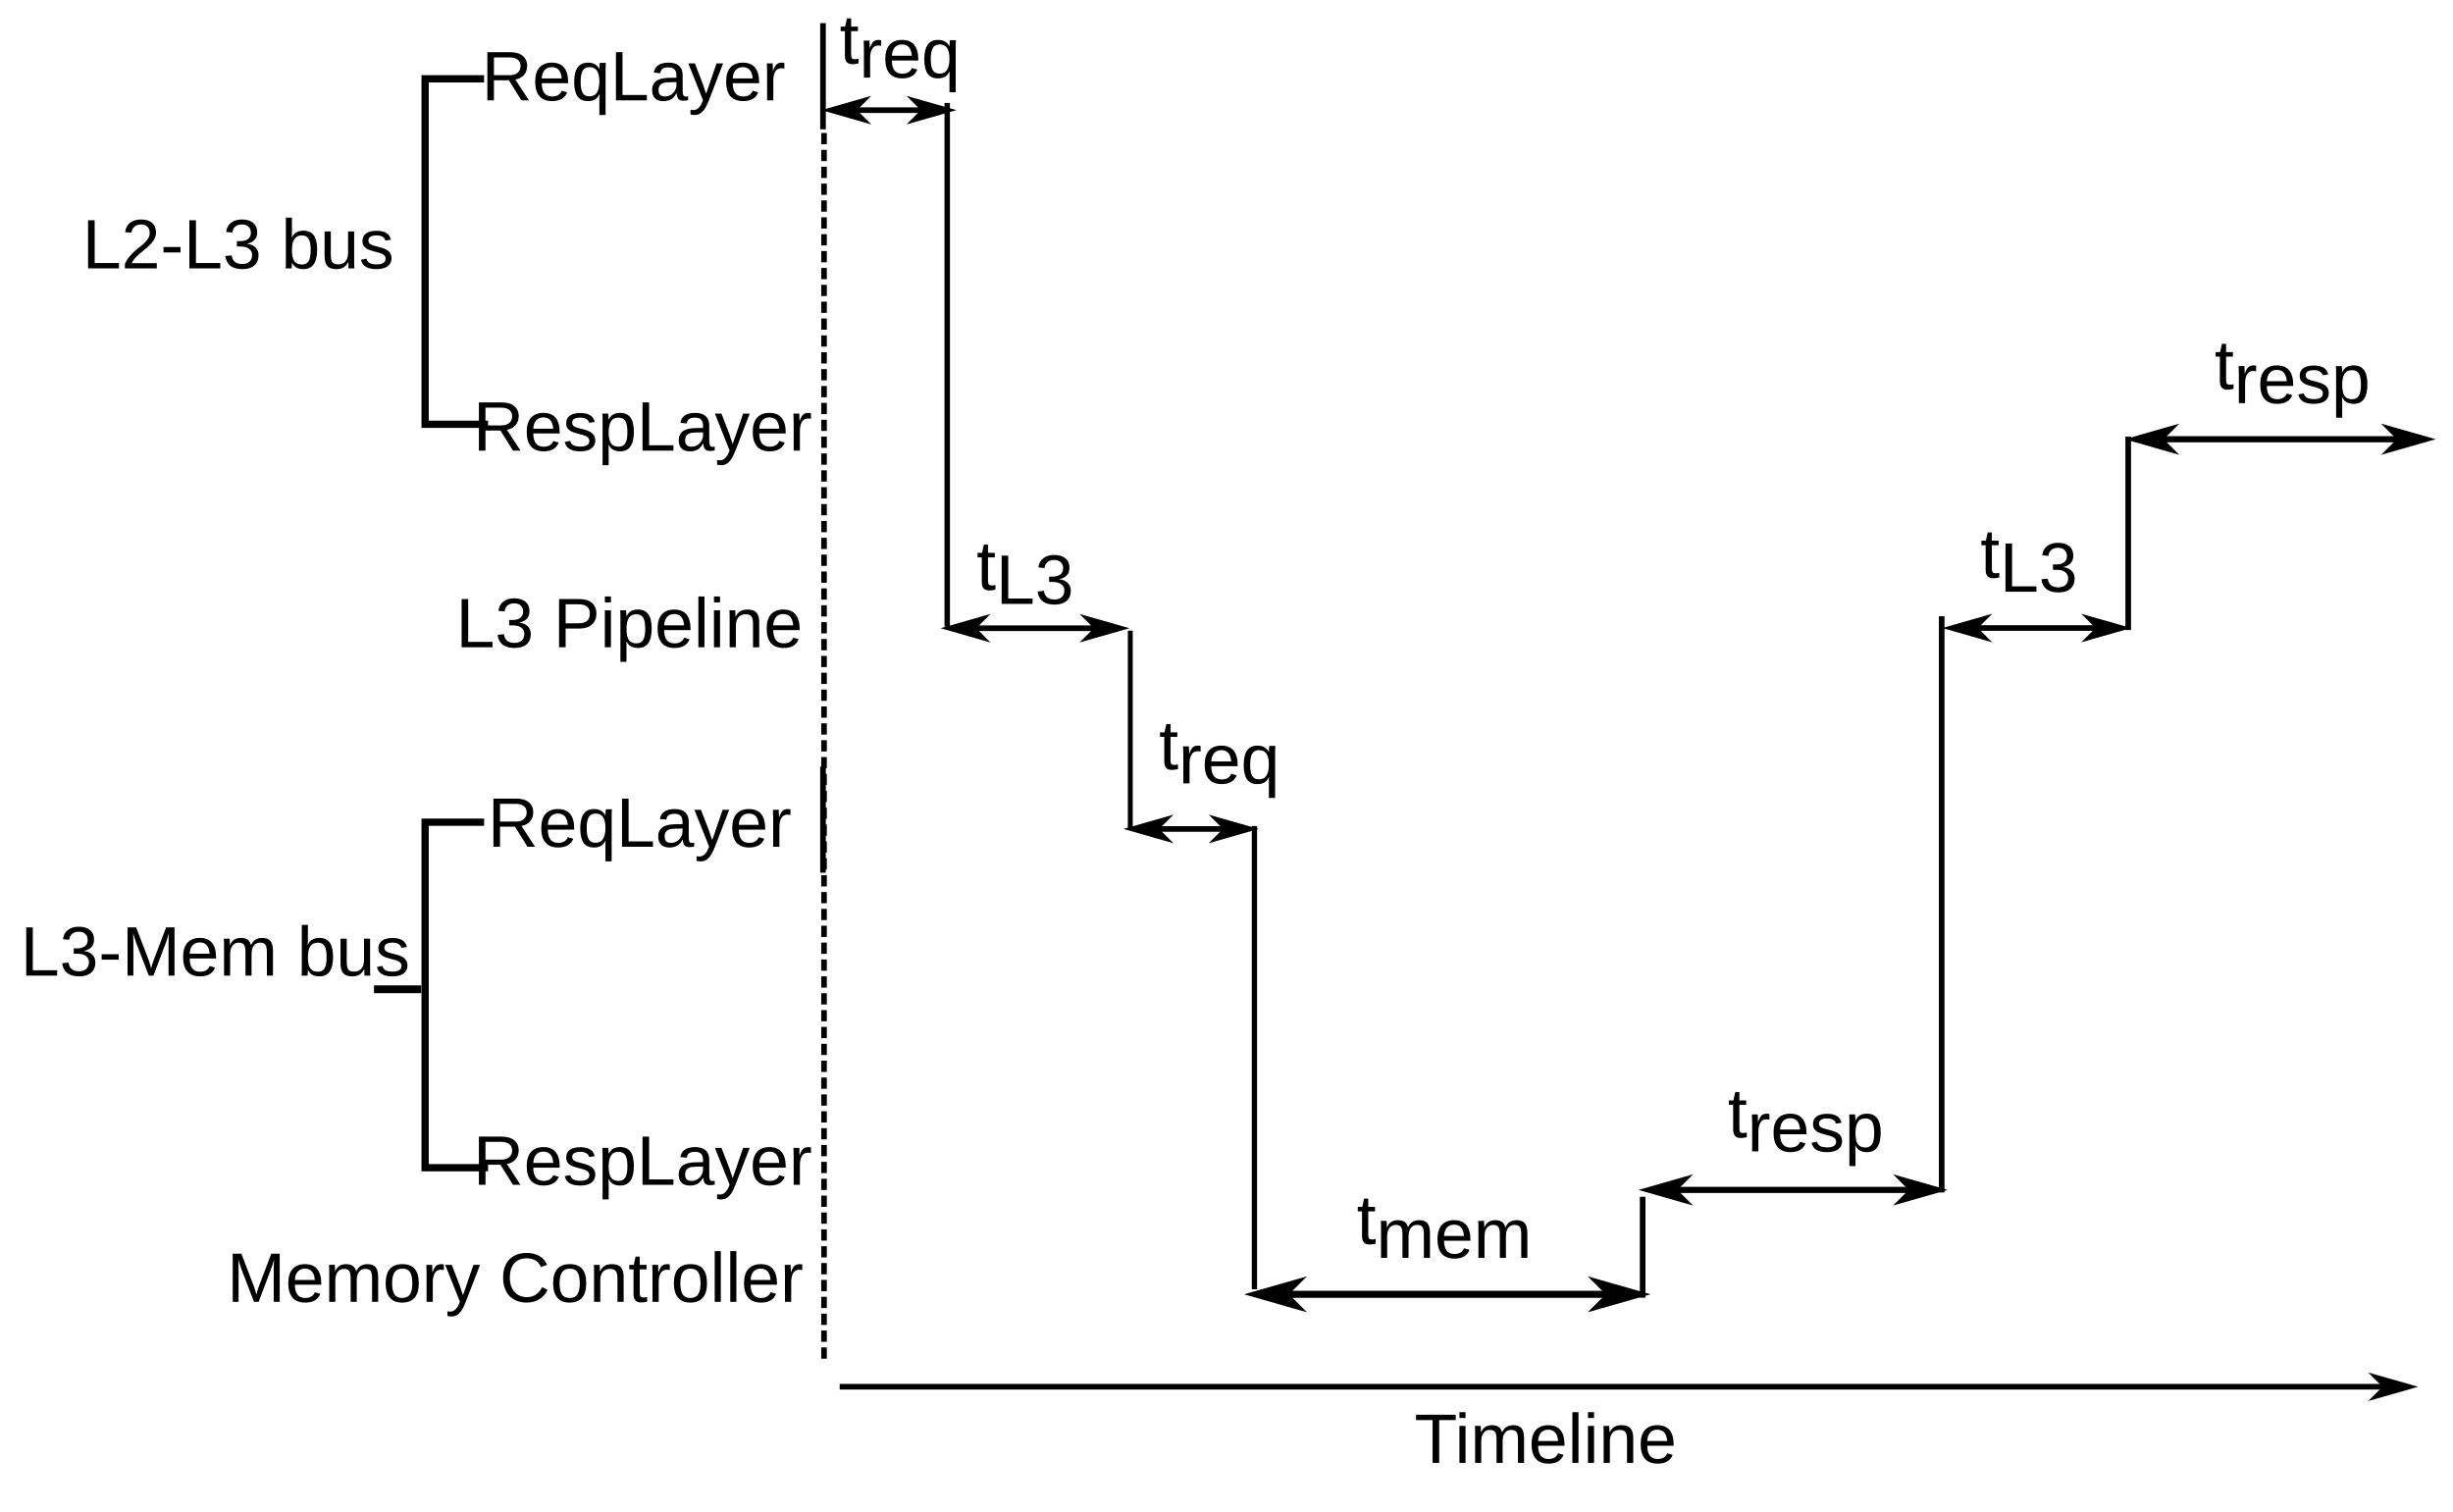
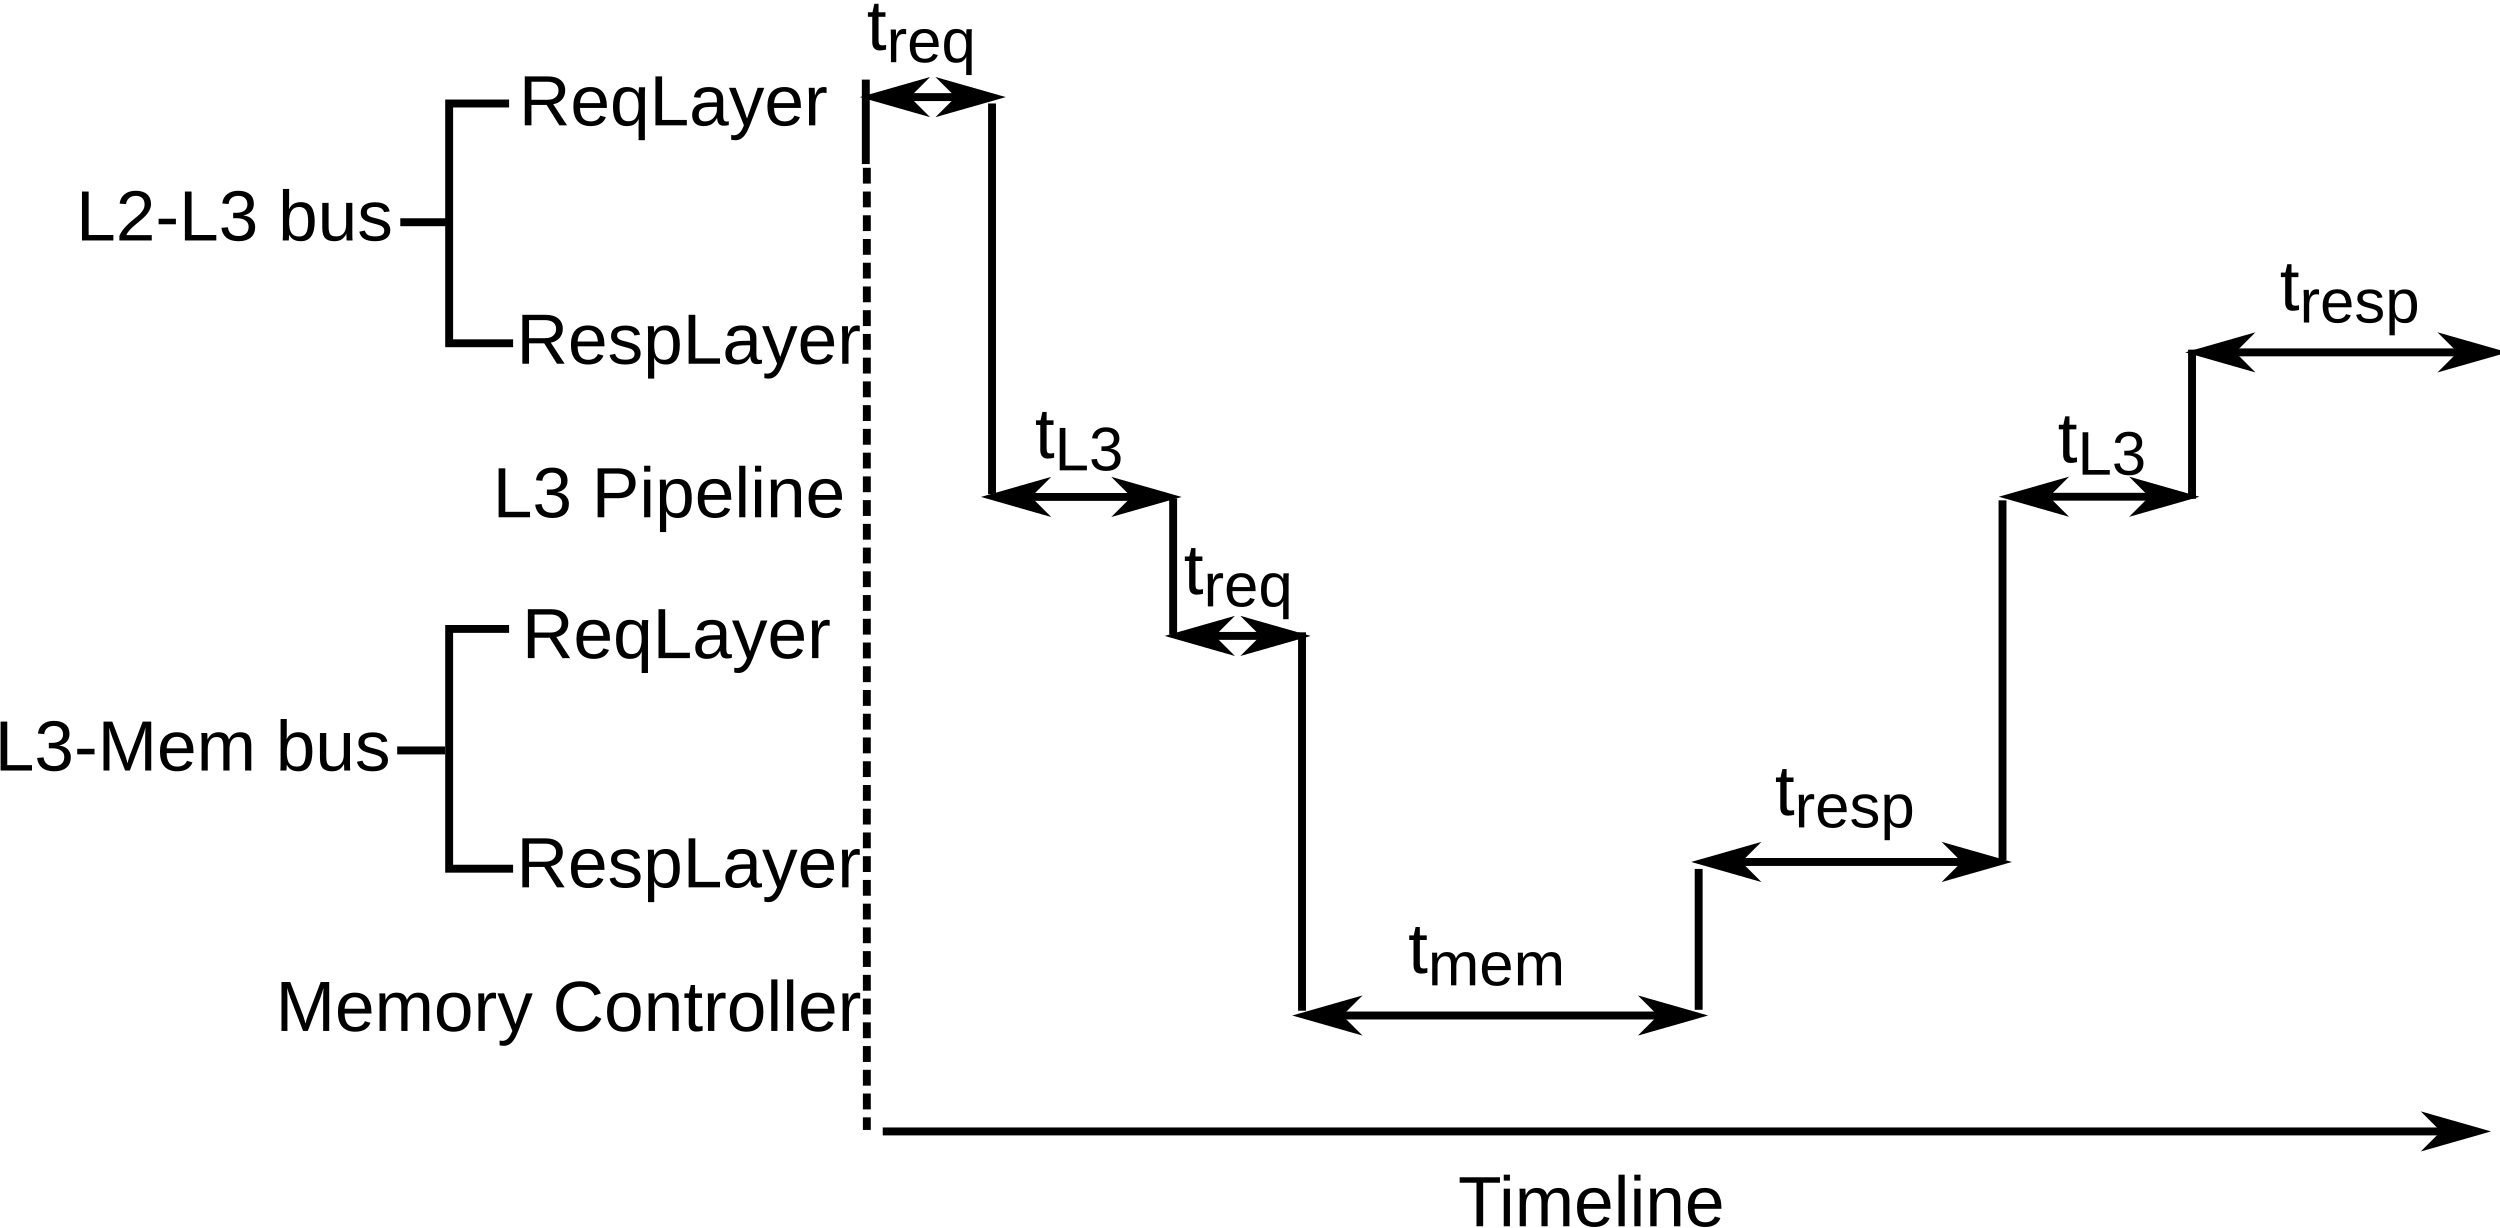
- <svg xmlns="http://www.w3.org/2000/svg" width="315" height="194.108" id="svg3863" version="1.1">
+ <svg xmlns="http://www.w3.org/2000/svg" width="315.948" height="155.078" id="svg3863" version="1.1">
  <defs id="defs3865">
    <marker orient="auto" refY="0" refX="0" id="Arrow1Mstart" style="overflow:visible">
      <path id="path4554" d="M 0,0 5,-5 -12.5,0 5,5 0,0 z" style="fill-rule:evenodd;stroke:#000000;stroke-width:1pt;marker-start:none" transform="matrix(0.4,0,0,0.4,4,0)" />
    </marker>
    <marker orient="auto" refY="0" refX="0" id="Arrow1Mend" style="overflow:visible">
      <path id="path4557" d="M 0,0 5,-5 -12.5,0 5,5 0,0 z" style="fill-rule:evenodd;stroke:#000000;stroke-width:1pt;marker-start:none" transform="matrix(-0.4,0,0,-0.4,-4,0)" />
    </marker>
    <marker orient="auto" refY="0" refX="0" id="Arrow1Mstart-1" style="overflow:visible">
      <path id="path4554-6" d="M 0,0 5,-5 -12.5,0 5,5 0,0 z" style="fill-rule:evenodd;stroke:#000000;stroke-width:1pt;marker-start:none" transform="matrix(0.4,0,0,0.4,4,0)" />
    </marker>
    <marker orient="auto" refY="0" refX="0" id="Arrow1Mend-8" style="overflow:visible">
      <path id="path4557-7" d="M 0,0 5,-5 -12.5,0 5,5 0,0 z" style="fill-rule:evenodd;stroke:#000000;stroke-width:1pt;marker-start:none" transform="matrix(-0.4,0,0,-0.4,-4,0)" />
    </marker>
  </defs>
-   <g id="layer1" transform="translate(-58.96267,153.3959)" style="display:inline">
-     <text xml:space="preserve" style="font-size:9px;font-style:normal;font-variant:normal;font-weight:normal;font-stretch:normal;text-align:start;line-height:125%;letter-spacing:0px;word-spacing:0px;writing-mode:lr-tb;text-anchor:start;fill:#000000;fill-opacity:1;stroke:none;font-family:Arial;-inkscape-font-specification:Arial" x="69.539" y="-118.93" id="text3871">
-       <tspan id="tspan3873" x="69.539" y="-118.93" style="font-size:9px">L2-L3 bus</tspan>
+   <g id="layer1" transform="translate(-55.22732,157.5231)" style="display:inline">
+     <text xml:space="preserve" style="font-size:9px;font-style:normal;font-variant:normal;font-weight:normal;font-stretch:normal;text-align:start;line-height:125%;letter-spacing:0px;word-spacing:0px;writing-mode:lr-tb;text-anchor:start;fill:#000000;fill-opacity:1;stroke:none;font-family:Arial;-inkscape-font-specification:Arial" x="64.851" y="-127.133" id="text3871">
+       <tspan id="tspan3873" x="64.851" y="-127.133" style="font-size:9px">L2-L3 bus</tspan>
    </text>
-     <text id="text3875" y="-140.509" x="120.813" style="font-size:9px;font-style:normal;font-variant:normal;font-weight:normal;font-stretch:normal;text-align:start;line-height:125%;letter-spacing:0px;word-spacing:0px;writing-mode:lr-tb;text-anchor:start;fill:#000000;fill-opacity:1;stroke:none;font-family:Arial;-inkscape-font-specification:Arial" xml:space="preserve">
-       <tspan style="font-size:9px" y="-140.509" x="120.813" id="tspan3877">ReqLayer</tspan>
+     <text id="text3875" y="-141.681" x="120.813" style="font-size:9px;font-style:normal;font-variant:normal;font-weight:normal;font-stretch:normal;text-align:start;line-height:125%;letter-spacing:0px;word-spacing:0px;writing-mode:lr-tb;text-anchor:start;fill:#000000;fill-opacity:1;stroke:none;font-family:Arial;-inkscape-font-specification:Arial" xml:space="preserve">
+       <tspan style="font-size:9px" y="-141.681" x="120.813" id="tspan3877">ReqLayer</tspan>
    </text>
-     <text xml:space="preserve" style="font-size:9px;font-style:normal;font-variant:normal;font-weight:normal;font-stretch:normal;text-align:start;line-height:125%;letter-spacing:0px;word-spacing:0px;writing-mode:lr-tb;text-anchor:start;fill:#000000;fill-opacity:1;stroke:none;font-family:Arial;-inkscape-font-specification:Arial" x="119.728" y="-95.534" id="text3879">
-       <tspan id="tspan3881" x="119.728" y="-95.534" style="font-size:9px">RespLayer</tspan>
+     <text xml:space="preserve" style="font-size:9px;font-style:normal;font-variant:normal;font-weight:normal;font-stretch:normal;text-align:start;line-height:125%;letter-spacing:0px;word-spacing:0px;writing-mode:lr-tb;text-anchor:start;fill:#000000;fill-opacity:1;stroke:none;font-family:Arial;-inkscape-font-specification:Arial" x="120.509" y="-111.55" id="text3879">
+       <tspan id="tspan3881" x="120.509" y="-111.55" style="font-size:9px">RespLayer</tspan>
    </text>
-     <path style="fill:none;stroke:#000000;stroke-width:0.933px;stroke-linecap:butt;stroke-linejoin:miter;stroke-opacity:1" d="m 121.129,-143.274 c 0,0 0,0 -7.576,0 0,44.368 0,44.368 0,44.368 8.081,0 8.081,0 8.081,0" id="path3911" />
-     <path style="fill:none;stroke:#000000;stroke-width:0.722;stroke-linecap:butt;stroke-linejoin:miter;stroke-miterlimit:4;stroke-opacity:1;stroke-dasharray:none;marker-end:url(#Arrow1Mend)" d="m 166.787,24.687 c 201.283,0 201.283,0 201.283,0" id="path4543" />
+     <path style="fill:none;stroke:#000000;stroke-width:1;stroke-linecap:butt;stroke-linejoin:miter;stroke-opacity:1;stroke-miterlimit:4;stroke-dasharray:none" d="m 119.567,-144.446 c 0,0 0,0 -7.576,0 0,30.305 0,30.305 0,30.305 8.081,0 8.081,0 8.081,0" id="path3911" />
+     <path style="fill:none;stroke:#000000;stroke-width:1;stroke-linecap:butt;stroke-linejoin:miter;stroke-miterlimit:4;stroke-opacity:1;stroke-dasharray:none;marker-end:url(#Arrow1Mend)" d="m 166.787,-14.535 c 201.283,0 201.283,0 201.283,0" id="path4543" />
    <text xml:space="preserve" x="253.324" y="-102.318" id="text5383" transform="scale(0.7218563,1.385317)" style="font-size:9.005px">
      <tspan id="tspan5385" x="253.324" y="-102.318" />
    </text>
-     <path style="fill:none;stroke:#000000;stroke-width:0.722px;stroke-linecap:butt;stroke-linejoin:miter;stroke-opacity:1" d="m 164.647,-150.423 c 0,13.637 0,13.637 0,13.637" id="path5403" />
-     <path id="path5405" d="m 180.599,-140.172 c 0,67.253 0,67.253 0,67.253" style="fill:none;stroke:#000000;stroke-width:0.697;stroke-linecap:butt;stroke-linejoin:miter;stroke-miterlimit:4;stroke-opacity:1;stroke-dasharray:none" />
-     <path id="path5407" d="m 204.108,-72.408 c 0,25.345 0,25.345 0,25.345" style="fill:none;stroke:#000000;stroke-width:0.628;stroke-linecap:butt;stroke-linejoin:miter;stroke-miterlimit:4;stroke-opacity:1;stroke-dasharray:none" />
+     <path style="fill:none;stroke:#000000;stroke-width:1;stroke-linecap:butt;stroke-linejoin:miter;stroke-opacity:1;stroke-miterlimit:4;stroke-dasharray:none" d="m 164.647,-147.461 c 0,10.675 0,10.675 0,10.675" id="path5403" />
+     <path id="path5405" d="m 180.599,-144.447 c 0,49.37 0,49.37 0,49.37" style="fill:none;stroke:#000000;stroke-width:1;stroke-linecap:butt;stroke-linejoin:miter;stroke-miterlimit:4;stroke-opacity:1;stroke-dasharray:none" />
+     <path id="path5407" d="m 203.489,-94.542 c 0,17.222 0,17.222 0,17.222" style="fill:none;stroke:#000000;stroke-width:1;stroke-linecap:butt;stroke-linejoin:miter;stroke-miterlimit:4;stroke-opacity:1;stroke-dasharray:none" />
    <text id="text5419" y="305.651" x="284.18" style="font-size:12px;font-style:normal;font-variant:normal;font-weight:normal;font-stretch:normal;text-align:start;line-height:125%;letter-spacing:0px;word-spacing:0px;writing-mode:lr-tb;text-anchor:start;fill:#000000;fill-opacity:1;stroke:none;font-family:Arial;-inkscape-font-specification:Arial" xml:space="preserve">
      <tspan y="305.651" x="284.18" id="tspan3540" />
      <tspan y="320.651" x="284.18" id="tspan3544" />
      <tspan y="335.651" x="284.18" id="tspan3546" />
      <tspan y="350.651" x="284.18" id="tspan3548" />
    </text>
-     <path id="path5425" d="m 164.778,-136.319 c 0,157.974 0,157.974 0,157.974" style="fill:none;stroke:#000000;stroke-width:0.722;stroke-linecap:butt;stroke-linejoin:miter;stroke-miterlimit:4;stroke-opacity:1;stroke-dasharray:1.444, 0.722;stroke-dashoffset:0" />
-     <path id="path5658" d="m 165.854,-139.253 c 14.513,0 14.513,0 14.513,0" style="fill:none;stroke:#000000;stroke-width:0.722;stroke-linecap:butt;stroke-linejoin:miter;stroke-miterlimit:4;stroke-opacity:1;stroke-dasharray:none;marker-start:url(#Arrow1Mstart);marker-end:url(#Arrow1Mend)" />
-     <path style="fill:none;stroke:#000000;stroke-width:0.722;stroke-linecap:butt;stroke-linejoin:miter;stroke-miterlimit:4;stroke-opacity:1;stroke-dasharray:none;marker-start:url(#Arrow1Mstart);marker-end:url(#Arrow1Mend)" d="m 181.168,-72.721 c 21.415,0 21.415,0 21.415,0" id="path6180" />
-     <text id="text6184" y="-70.277" x="117.509" style="font-size:9px;font-style:normal;font-variant:normal;font-weight:normal;font-stretch:normal;text-align:start;line-height:125%;letter-spacing:0px;word-spacing:0px;writing-mode:lr-tb;text-anchor:start;fill:#000000;fill-opacity:1;stroke:none;font-family:Arial;-inkscape-font-specification:Arial" xml:space="preserve">
-       <tspan style="font-size:9px" y="-70.277" x="117.509" id="tspan6186">L3 Pipeline</tspan>
+     <path id="path5425" d="m 164.778,-136.319 c 0,121.596 0,121.596 0,121.596" style="fill:none;stroke:#000000;stroke-width:1;stroke-linecap:butt;stroke-linejoin:miter;stroke-miterlimit:4;stroke-opacity:1;stroke-dasharray:2,1;stroke-dashoffset:0" />
+     <path id="path5658" d="m 165.854,-145.253 c 14.513,0 14.513,0 14.513,0" style="fill:none;stroke:#000000;stroke-width:1;stroke-linecap:butt;stroke-linejoin:miter;stroke-miterlimit:4;stroke-opacity:1;stroke-dasharray:none;marker-start:url(#Arrow1Mstart);marker-end:url(#Arrow1Mend)" />
+     <path style="fill:none;stroke:#000000;stroke-width:1;stroke-linecap:butt;stroke-linejoin:miter;stroke-miterlimit:4;stroke-opacity:1;stroke-dasharray:none;marker-start:url(#Arrow1Mstart);marker-end:url(#Arrow1Mend)" d="m 181.168,-94.721 c 21.415,0 21.415,0 21.415,0" id="path6180" />
+     <text id="text6184" y="-92.152" x="117.509" style="font-size:9px;font-style:normal;font-variant:normal;font-weight:normal;font-stretch:normal;text-align:start;line-height:125%;letter-spacing:0px;word-spacing:0px;writing-mode:lr-tb;text-anchor:start;fill:#000000;fill-opacity:1;stroke:none;font-family:Arial;-inkscape-font-specification:Arial" xml:space="preserve">
+       <tspan style="font-size:9px" y="-92.152" x="117.509" id="tspan6186">L3 Pipeline</tspan>
    </text>
-     <path style="fill:none;stroke:#000000;stroke-width:0.909;stroke-linecap:butt;stroke-linejoin:miter;stroke-miterlimit:4;stroke-opacity:1;stroke-dasharray:none;marker-start:url(#Arrow1Mstart);marker-end:url(#Arrow1Mend)" d="m 220.51,12.815 c 48.623,0 48.623,0 48.623,0" id="path6188" />
-     <path style="fill:none;stroke:#000000;stroke-width:0.722;stroke-linecap:butt;stroke-linejoin:miter;stroke-miterlimit:4;stroke-opacity:1;stroke-dasharray:none;marker-start:url(#Arrow1Mstart);marker-end:url(#Arrow1Mend)" d="m 204.658,-46.946 c 14.513,0 14.513,0 14.513,0" id="path3240" />
-     <text id="text4379" y="-28.11" x="61.599" style="font-size:9px;font-style:normal;font-variant:normal;font-weight:normal;font-stretch:normal;text-align:start;line-height:125%;letter-spacing:0px;word-spacing:0px;writing-mode:lr-tb;text-anchor:start;fill:#000000;fill-opacity:1;stroke:none;font-family:Arial;-inkscape-font-specification:Arial" xml:space="preserve">
-       <tspan style="font-size:9px" y="-28.11" x="61.599" id="tspan4405">L3-Mem bus</tspan>
+     <path style="fill:none;stroke:#000000;stroke-width:1;stroke-linecap:butt;stroke-linejoin:miter;stroke-miterlimit:4;stroke-opacity:1;stroke-dasharray:none;marker-start:url(#Arrow1Mstart);marker-end:url(#Arrow1Mend)" d="m 220.51,-29.185 c 48.623,0 48.623,0 48.623,0" id="path6188" />
+     <path style="fill:none;stroke:#000000;stroke-width:1;stroke-linecap:butt;stroke-linejoin:miter;stroke-miterlimit:4;stroke-opacity:1;stroke-dasharray:none;marker-start:url(#Arrow1Mstart);marker-end:url(#Arrow1Mend)" d="m 204.382,-77.156 c 14.513,0 14.513,0 14.513,0" id="path3240" />
+     <text id="text4379" y="-60.142" x="54.568" style="font-size:9px;font-style:normal;font-variant:normal;font-weight:normal;font-stretch:normal;text-align:start;line-height:125%;letter-spacing:0px;word-spacing:0px;writing-mode:lr-tb;text-anchor:start;fill:#000000;fill-opacity:1;stroke:none;font-family:Arial;-inkscape-font-specification:Arial" xml:space="preserve">
+       <tspan style="font-size:9px" y="-60.142" x="54.568" id="tspan4405">L3-Mem bus</tspan>
    </text>
-     <text xml:space="preserve" style="font-size:9px;font-style:normal;font-variant:normal;font-weight:normal;font-stretch:normal;text-align:start;line-height:125%;letter-spacing:0px;word-spacing:0px;writing-mode:lr-tb;text-anchor:start;fill:#000000;fill-opacity:1;stroke:none;font-family:Arial;-inkscape-font-specification:Arial" x="121.595" y="-44.659" id="text4383">
-       <tspan id="tspan4385" x="121.595" y="-44.659" style="font-size:9px">ReqLayer</tspan>
+     <text xml:space="preserve" style="font-size:9px;font-style:normal;font-variant:normal;font-weight:normal;font-stretch:normal;text-align:start;line-height:125%;letter-spacing:0px;word-spacing:0px;writing-mode:lr-tb;text-anchor:start;fill:#000000;fill-opacity:1;stroke:none;font-family:Arial;-inkscape-font-specification:Arial" x="121.204" y="-74.347" id="text4383">
+       <tspan id="tspan4385" x="121.204" y="-74.347" style="font-size:9px">ReqLayer</tspan>
    </text>
-     <text id="text4387" y="-1.247" x="119.728" style="font-size:9px;font-style:normal;font-variant:normal;font-weight:normal;font-stretch:normal;text-align:start;line-height:125%;letter-spacing:0px;word-spacing:0px;writing-mode:lr-tb;text-anchor:start;fill:#000000;fill-opacity:1;stroke:none;font-family:Arial;-inkscape-font-specification:Arial" xml:space="preserve">
-       <tspan style="font-size:9px" y="-1.247" x="119.728" id="tspan4389">RespLayer</tspan>
+     <text id="text4387" y="-45.387" x="120.509" style="font-size:9px;font-style:normal;font-variant:normal;font-weight:normal;font-stretch:normal;text-align:start;line-height:125%;letter-spacing:0px;word-spacing:0px;writing-mode:lr-tb;text-anchor:start;fill:#000000;fill-opacity:1;stroke:none;font-family:Arial;-inkscape-font-specification:Arial" xml:space="preserve">
+       <tspan style="font-size:9px" y="-45.387" x="120.509" id="tspan4389">RespLayer</tspan>
    </text>
-     <path id="path4391" d="m 121.129,-47.815 c 0,0 0,0 -7.576,0 0,44.368 0,44.368 0,44.368 8.081,0 8.081,0 8.081,0" style="fill:none;stroke:#000000;stroke-width:0.933px;stroke-linecap:butt;stroke-linejoin:miter;stroke-opacity:1" />
-     <path id="path4393" d="m 113.048,-26.359 c -6.061,0 -6.061,0 -6.061,0" style="fill:none;stroke:#000000;stroke-width:1px;stroke-linecap:butt;stroke-linejoin:miter;stroke-opacity:1" />
-     <path id="path4395" d="m 164.647,-54.964 c 0,13.637 0,13.637 0,13.637" style="fill:none;stroke:#000000;stroke-width:0.722px;stroke-linecap:butt;stroke-linejoin:miter;stroke-opacity:1" />
-     <text id="text4409" y="13.786" x="88.112" style="font-size:9px;font-style:normal;font-variant:normal;font-weight:normal;font-stretch:normal;text-align:start;line-height:125%;letter-spacing:0px;word-spacing:0px;writing-mode:lr-tb;text-anchor:start;fill:#000000;fill-opacity:1;stroke:none;font-family:Arial;-inkscape-font-specification:Arial" xml:space="preserve">
-       <tspan style="font-size:9px" y="13.786" x="88.112" id="tspan4411">Memory Controller</tspan>
-       <tspan style="font-size:9px" y="25.036" x="88.112" id="tspan4413" />
+     <path id="path4393" d="m 111.485,-62.687 c -6.061,0 -6.061,0 -6.061,0" style="fill:none;stroke:#000000;stroke-width:1px;stroke-linecap:butt;stroke-linejoin:miter;stroke-opacity:1" />
+     <text id="text4409" y="-27.23" x="90.065" style="font-size:9px;font-style:normal;font-variant:normal;font-weight:normal;font-stretch:normal;text-align:start;line-height:125%;letter-spacing:0px;word-spacing:0px;writing-mode:lr-tb;text-anchor:start;fill:#000000;fill-opacity:1;stroke:none;font-family:Arial;-inkscape-font-specification:Arial" xml:space="preserve">
+       <tspan style="font-size:9px" y="-27.23" x="90.065" id="tspan4411">Memory Controller</tspan>
+       <tspan style="font-size:9px" y="-15.98" x="90.065" id="tspan4413" />
    </text>
-     <path style="fill:none;stroke:#000000;stroke-width:0.655;stroke-linecap:butt;stroke-linejoin:miter;stroke-miterlimit:4;stroke-opacity:1;stroke-dasharray:none" d="m 220.052,-47.315 c 0,59.455 0,59.455 0,59.455" id="path4415" />
-     <path style="fill:none;stroke:#000000;stroke-width:0.722;stroke-linecap:butt;stroke-linejoin:miter;stroke-miterlimit:4;stroke-opacity:1;stroke-dasharray:none" d="m 269.903,0.293 c 0,12.96 0,12.96 0,12.96" id="path4445" />
-     <path style="fill:none;stroke:#000000;stroke-width:0.789;stroke-linecap:butt;stroke-linejoin:miter;stroke-miterlimit:4;stroke-opacity:1;stroke-dasharray:none;marker-start:url(#Arrow1Mstart);marker-end:url(#Arrow1Mend)" d="m 270.924,-0.59 c 36.597,0 36.597,0 36.597,0" id="path6188-6" />
-     <path id="path4487" d="m 220.052,-47.315 c 0,59.455 0,59.455 0,59.455" style="fill:none;stroke:#000000;stroke-width:0.655;stroke-linecap:butt;stroke-linejoin:miter;stroke-miterlimit:4;stroke-opacity:1;stroke-dasharray:none" />
-     <path id="path4508" d="m 309.803,-72.746 c 21.415,0 21.415,0 21.415,0" style="fill:none;stroke:#000000;stroke-width:0.722;stroke-linecap:butt;stroke-linejoin:miter;stroke-miterlimit:4;stroke-opacity:1;stroke-dasharray:none;marker-start:url(#Arrow1Mstart);marker-end:url(#Arrow1Mend)" />
-     <path style="fill:none;stroke:#000000;stroke-width:0.722;stroke-linecap:butt;stroke-linejoin:miter;stroke-miterlimit:4;stroke-opacity:1;stroke-dasharray:none" d="m 308.304,-74.256 c 0,73.994 0,73.994 0,73.994" id="path4510" />
-     <path id="path4546" d="m 333.358,-96.991 c 36.828,0 36.828,0 36.828,0" style="fill:none;stroke:#000000;stroke-width:0.791;stroke-linecap:butt;stroke-linejoin:miter;stroke-miterlimit:4;stroke-opacity:1;stroke-dasharray:none;marker-start:url(#Arrow1Mstart);marker-end:url(#Arrow1Mend)" />
-     <path id="path5072" d="m 332.254,-97.335 c 0,24.847 0,24.847 0,24.847" style="fill:none;stroke:#000000;stroke-width:0.722;stroke-linecap:butt;stroke-linejoin:miter;stroke-miterlimit:4;stroke-opacity:1;stroke-dasharray:none" />
-     <text xml:space="preserve" style="font-size:9px;font-style:normal;font-variant:normal;font-weight:normal;font-stretch:normal;text-align:start;line-height:125%;letter-spacing:0px;word-spacing:0px;writing-mode:lr-tb;text-anchor:start;fill:#000000;fill-opacity:1;stroke:none;font-family:Droid Serif;-inkscape-font-specification:Droid Serif" x="166.775" y="-145.226" id="text22435">
-       <tspan id="tspan22437" x="166.775" y="-145.226" style="font-size:9px;font-style:normal;font-variant:normal;font-weight:normal;font-stretch:normal;font-family:Arial;-inkscape-font-specification:Arial">t<tspan style="font-size:9px;baseline-shift:sub" id="tspan22441">req</tspan>
+     <path style="fill:none;stroke:#000000;stroke-width:1;stroke-linecap:butt;stroke-linejoin:miter;stroke-miterlimit:4;stroke-opacity:1;stroke-dasharray:none" d="m 269.903,-47.707 c 0,17.801 0,17.801 0,17.801" id="path4445" />
+     <path style="fill:none;stroke:#000000;stroke-width:1;stroke-linecap:butt;stroke-linejoin:miter;stroke-miterlimit:4;stroke-opacity:1;stroke-dasharray:none;marker-start:url(#Arrow1Mstart);marker-end:url(#Arrow1Mend)" d="m 270.924,-48.59 c 36.597,0 36.597,0 36.597,0" id="path6188-6" />
+     <path id="path4487" d="m 219.776,-77.609 c 0,47.819 0,47.819 0,47.819" style="fill:none;stroke:#000000;stroke-width:1;stroke-linecap:butt;stroke-linejoin:miter;stroke-miterlimit:4;stroke-opacity:1;stroke-dasharray:none" />
+     <path id="path4508" d="m 309.803,-94.746 c 21.415,0 21.415,0 21.415,0" style="fill:none;stroke:#000000;stroke-width:1;stroke-linecap:butt;stroke-linejoin:miter;stroke-miterlimit:4;stroke-opacity:1;stroke-dasharray:none;marker-start:url(#Arrow1Mstart);marker-end:url(#Arrow1Mend)" />
+     <path style="fill:none;stroke:#000000;stroke-width:1;stroke-linecap:butt;stroke-linejoin:miter;stroke-miterlimit:4;stroke-opacity:1;stroke-dasharray:none" d="m 308.304,-94.295 c 0,45.455 0,45.455 0,45.455" id="path4510" />
+     <path id="path4546" d="m 333.358,-112.991 c 36.828,0 36.828,0 36.828,0" style="fill:none;stroke:#000000;stroke-width:1;stroke-linecap:butt;stroke-linejoin:miter;stroke-miterlimit:4;stroke-opacity:1;stroke-dasharray:none;marker-start:url(#Arrow1Mstart);marker-end:url(#Arrow1Mend)" />
+     <path id="path5072" d="m 332.254,-113.334 c 0,18.847 0,18.847 0,18.847" style="fill:none;stroke:#000000;stroke-width:1;stroke-linecap:butt;stroke-linejoin:miter;stroke-miterlimit:4;stroke-opacity:1;stroke-dasharray:none" />
+     <text xml:space="preserve" style="font-size:9px;font-style:normal;font-variant:normal;font-weight:normal;font-stretch:normal;text-align:start;line-height:125%;letter-spacing:0px;word-spacing:0px;writing-mode:lr-tb;text-anchor:start;fill:#000000;fill-opacity:1;stroke:none;font-family:Droid Serif;-inkscape-font-specification:Droid Serif" x="164.775" y="-151.226" id="text22435">
+       <tspan id="tspan22437" x="164.775" y="-151.226" style="font-size:9px;font-style:normal;font-variant:normal;font-weight:normal;font-stretch:normal;font-family:Arial;-inkscape-font-specification:Arial">t<tspan style="font-size:7.8px;baseline-shift:sub" id="tspan22441">req</tspan>
      </tspan>
    </text>
-     <text id="text22443" y="-77.648" x="184.353" style="font-size:9px;font-style:normal;font-variant:normal;font-weight:normal;font-stretch:normal;text-align:start;line-height:125%;letter-spacing:0px;word-spacing:0px;writing-mode:lr-tb;text-anchor:start;fill:#000000;fill-opacity:1;stroke:none;font-family:Droid Serif;-inkscape-font-specification:Droid Serif" xml:space="preserve">
-       <tspan style="font-size:9px;font-style:normal;font-variant:normal;font-weight:normal;font-stretch:normal;font-family:Arial;-inkscape-font-specification:Arial" y="-77.648" x="184.353" id="tspan22445">t<tspan id="tspan22447" style="font-size:9px;baseline-shift:sub">L3</tspan>
+     <text id="text22443" y="-99.648" x="186.011" style="font-size:9px;font-style:normal;font-variant:normal;font-weight:normal;font-stretch:normal;text-align:start;line-height:125%;letter-spacing:0px;word-spacing:0px;writing-mode:lr-tb;text-anchor:start;fill:#000000;fill-opacity:1;stroke:none;font-family:Droid Serif;-inkscape-font-specification:Droid Serif" xml:space="preserve">
+       <tspan style="font-size:9px;font-style:normal;font-variant:normal;font-weight:normal;font-stretch:normal;font-family:Arial;-inkscape-font-specification:Arial" y="-99.648" x="186.011" id="tspan22445">t<tspan id="tspan22447" style="font-size:7.8px;baseline-shift:sub">L3</tspan>
      </tspan>
    </text>
-     <text xml:space="preserve" style="font-size:9px;font-style:normal;font-variant:normal;font-weight:normal;font-stretch:normal;text-align:start;line-height:125%;letter-spacing:0px;word-spacing:0px;writing-mode:lr-tb;text-anchor:start;fill:#000000;fill-opacity:1;stroke:none;font-family:Droid Serif;-inkscape-font-specification:Droid Serif" x="207.791" y="-54.601" id="text22449">
-       <tspan id="tspan22451" x="207.791" y="-54.601" style="font-size:9px;font-style:normal;font-variant:normal;font-weight:normal;font-stretch:normal;font-family:Arial;-inkscape-font-specification:Arial">t<tspan style="font-size:9px;baseline-shift:sub" id="tspan22453">req</tspan>
+     <text id="text22455" y="-34.558" x="233.181" style="font-size:9px;font-style:normal;font-variant:normal;font-weight:normal;font-stretch:normal;text-align:start;line-height:125%;letter-spacing:0px;word-spacing:0px;writing-mode:lr-tb;text-anchor:start;fill:#000000;fill-opacity:1;stroke:none;font-family:Droid Serif;-inkscape-font-specification:Droid Serif" xml:space="preserve">
+       <tspan style="font-size:9px;font-style:normal;font-variant:normal;font-weight:normal;font-stretch:normal;font-family:Arial;-inkscape-font-specification:Arial" y="-34.558" x="233.181" id="tspan22457">t<tspan id="tspan22459" style="font-size:7.8px;baseline-shift:sub">mem</tspan>
      </tspan>
    </text>
-     <text id="text22455" y="6.337" x="233.181" style="font-size:9px;font-style:normal;font-variant:normal;font-weight:normal;font-stretch:normal;text-align:start;line-height:125%;letter-spacing:0px;word-spacing:0px;writing-mode:lr-tb;text-anchor:start;fill:#000000;fill-opacity:1;stroke:none;font-family:Droid Serif;-inkscape-font-specification:Droid Serif" xml:space="preserve">
-       <tspan style="font-size:9px;font-style:normal;font-variant:normal;font-weight:normal;font-stretch:normal;font-family:Arial;-inkscape-font-specification:Arial" y="6.337" x="233.181" id="tspan22457">t<tspan id="tspan22459" style="font-size:9px;baseline-shift:sub">mem</tspan>
+     <text xml:space="preserve" style="font-size:9px;font-style:normal;font-variant:normal;font-weight:normal;font-stretch:normal;text-align:start;line-height:125%;letter-spacing:0px;word-spacing:0px;writing-mode:lr-tb;text-anchor:start;fill:#000000;fill-opacity:1;stroke:none;font-family:Droid Serif;-inkscape-font-specification:Droid Serif" x="343.338" y="-118.324" id="text22473">
+       <tspan id="tspan22475" x="343.338" y="-118.324" style="font-size:9px;font-style:normal;font-variant:normal;font-weight:normal;font-stretch:normal;font-family:Arial;-inkscape-font-specification:Arial">t<tspan style="font-size:7.8px;baseline-shift:sub" id="tspan22477">resp</tspan>
      </tspan>
    </text>
-     <text xml:space="preserve" style="font-size:9px;font-style:normal;font-variant:normal;font-weight:normal;font-stretch:normal;text-align:start;line-height:125%;letter-spacing:0px;word-spacing:0px;writing-mode:lr-tb;text-anchor:start;fill:#000000;fill-opacity:1;stroke:none;font-family:Droid Serif;-inkscape-font-specification:Droid Serif" x="280.838" y="-7.335" id="text22461">
-       <tspan id="tspan22463" x="280.838" y="-7.335" style="font-size:9px;font-style:normal;font-variant:normal;font-weight:normal;font-stretch:normal;font-family:Arial;-inkscape-font-specification:Arial">t<tspan style="font-size:9px;baseline-shift:sub" id="tspan22465">resp</tspan>
+     <text xml:space="preserve" style="font-size:9px;font-style:normal;font-variant:normal;font-weight:normal;font-stretch:normal;text-align:start;line-height:125%;letter-spacing:0px;word-spacing:0px;writing-mode:lr-tb;text-anchor:start;fill:#000000;fill-opacity:1;stroke:none;font-family:Droid Serif;-inkscape-font-specification:Droid Serif" x="239.498" y="-2.551" id="text23011">
+       <tspan id="tspan23013" x="239.498" y="-2.551" style="font-size:9px;font-style:normal;font-variant:normal;font-weight:normal;font-stretch:normal;font-family:Arial;-inkscape-font-specification:Arial">Timeline</tspan>
+     </text>
+     <path style="fill:none;stroke:#000000;stroke-width:1px;stroke-linecap:butt;stroke-linejoin:miter;stroke-opacity:1" d="m 111.876,-129.437 c -6.061,0 -6.061,0 -6.061,0" id="path3058" />
+     <path id="path3060" d="m 119.567,-78.04 c 0,0 0,0 -7.576,0 0,30.305 0,30.305 0,30.305 8.081,0 8.081,0 8.081,0" style="fill:none;stroke:#000000;stroke-width:1;stroke-linecap:butt;stroke-linejoin:miter;stroke-opacity:1;stroke-miterlimit:4;stroke-dasharray:none" />
+     <text xml:space="preserve" style="font-size:9px;font-style:normal;font-variant:normal;font-weight:normal;font-stretch:normal;text-align:start;line-height:125%;letter-spacing:0px;word-spacing:0px;writing-mode:lr-tb;text-anchor:start;fill:#000000;fill-opacity:1;stroke:none;font-family:Droid Serif;-inkscape-font-specification:Droid Serif" x="315.279" y="-99.095" id="text3057">
+       <tspan id="tspan3059" x="315.279" y="-99.095" style="font-size:9px;font-style:normal;font-variant:normal;font-weight:normal;font-stretch:normal;font-family:Arial;-inkscape-font-specification:Arial">t<tspan style="font-size:7.8px;baseline-shift:sub" id="tspan3061">L3</tspan>
      </tspan>
    </text>
-     <text id="text22467" y="-79.21" x="313.26" style="font-size:9px;font-style:normal;font-variant:normal;font-weight:normal;font-stretch:normal;text-align:start;line-height:125%;letter-spacing:0px;word-spacing:0px;writing-mode:lr-tb;text-anchor:start;fill:#000000;fill-opacity:1;stroke:none;font-family:Droid Serif;-inkscape-font-specification:Droid Serif" xml:space="preserve">
-       <tspan style="font-size:9px;font-style:normal;font-variant:normal;font-weight:normal;font-stretch:normal;font-family:Arial;-inkscape-font-specification:Arial" y="-79.21" x="313.26" id="tspan22469">t<tspan id="tspan22471" style="font-size:9px;baseline-shift:sub">L3</tspan>
+     <text id="text3063" y="-54.519" x="279.532" style="font-size:9px;font-style:normal;font-variant:normal;font-weight:normal;font-stretch:normal;text-align:start;line-height:125%;letter-spacing:0px;word-spacing:0px;writing-mode:lr-tb;text-anchor:start;fill:#000000;fill-opacity:1;stroke:none;font-family:Droid Serif;-inkscape-font-specification:Droid Serif" xml:space="preserve">
+       <tspan style="font-size:9px;font-style:normal;font-variant:normal;font-weight:normal;font-stretch:normal;font-family:Arial;-inkscape-font-specification:Arial" y="-54.519" x="279.532" id="tspan3065">t<tspan id="tspan3067" style="font-size:7.8px;baseline-shift:sub">resp</tspan>
      </tspan>
    </text>
-     <text xml:space="preserve" style="font-size:9px;font-style:normal;font-variant:normal;font-weight:normal;font-stretch:normal;text-align:start;line-height:125%;letter-spacing:0px;word-spacing:0px;writing-mode:lr-tb;text-anchor:start;fill:#000000;fill-opacity:1;stroke:none;font-family:Droid Serif;-inkscape-font-specification:Droid Serif" x="343.338" y="-103.429" id="text22473">
-       <tspan id="tspan22475" x="343.338" y="-103.429" style="font-size:9px;font-style:normal;font-variant:normal;font-weight:normal;font-stretch:normal;font-family:Arial;-inkscape-font-specification:Arial">t<tspan style="font-size:9px;baseline-shift:sub" id="tspan22477">resp</tspan>
+     <text id="text3069" y="-82.449" x="204.826" style="font-size:9px;font-style:normal;font-variant:normal;font-weight:normal;font-stretch:normal;text-align:start;line-height:125%;letter-spacing:0px;word-spacing:0px;writing-mode:lr-tb;text-anchor:start;fill:#000000;fill-opacity:1;stroke:none;font-family:Droid Serif;-inkscape-font-specification:Droid Serif" xml:space="preserve">
+       <tspan style="font-size:9px;font-style:normal;font-variant:normal;font-weight:normal;font-stretch:normal;font-family:Arial;-inkscape-font-specification:Arial" y="-82.449" x="204.826" id="tspan3071">t<tspan id="tspan3073" style="font-size:7.8px;baseline-shift:sub">req</tspan>
      </tspan>
-     </text>
-     <text xml:space="preserve" style="font-size:9px;font-style:normal;font-variant:normal;font-weight:normal;font-stretch:normal;text-align:start;line-height:125%;letter-spacing:0px;word-spacing:0px;writing-mode:lr-tb;text-anchor:start;fill:#000000;fill-opacity:1;stroke:none;font-family:Droid Serif;-inkscape-font-specification:Droid Serif" x="240.603" y="34.462" id="text23011">
-       <tspan id="tspan23013" x="240.603" y="34.462" style="font-size:9px;font-style:normal;font-variant:normal;font-weight:normal;font-stretch:normal;font-family:Arial;-inkscape-font-specification:Arial">Timeline</tspan>
    </text>
  </g>
</svg>
